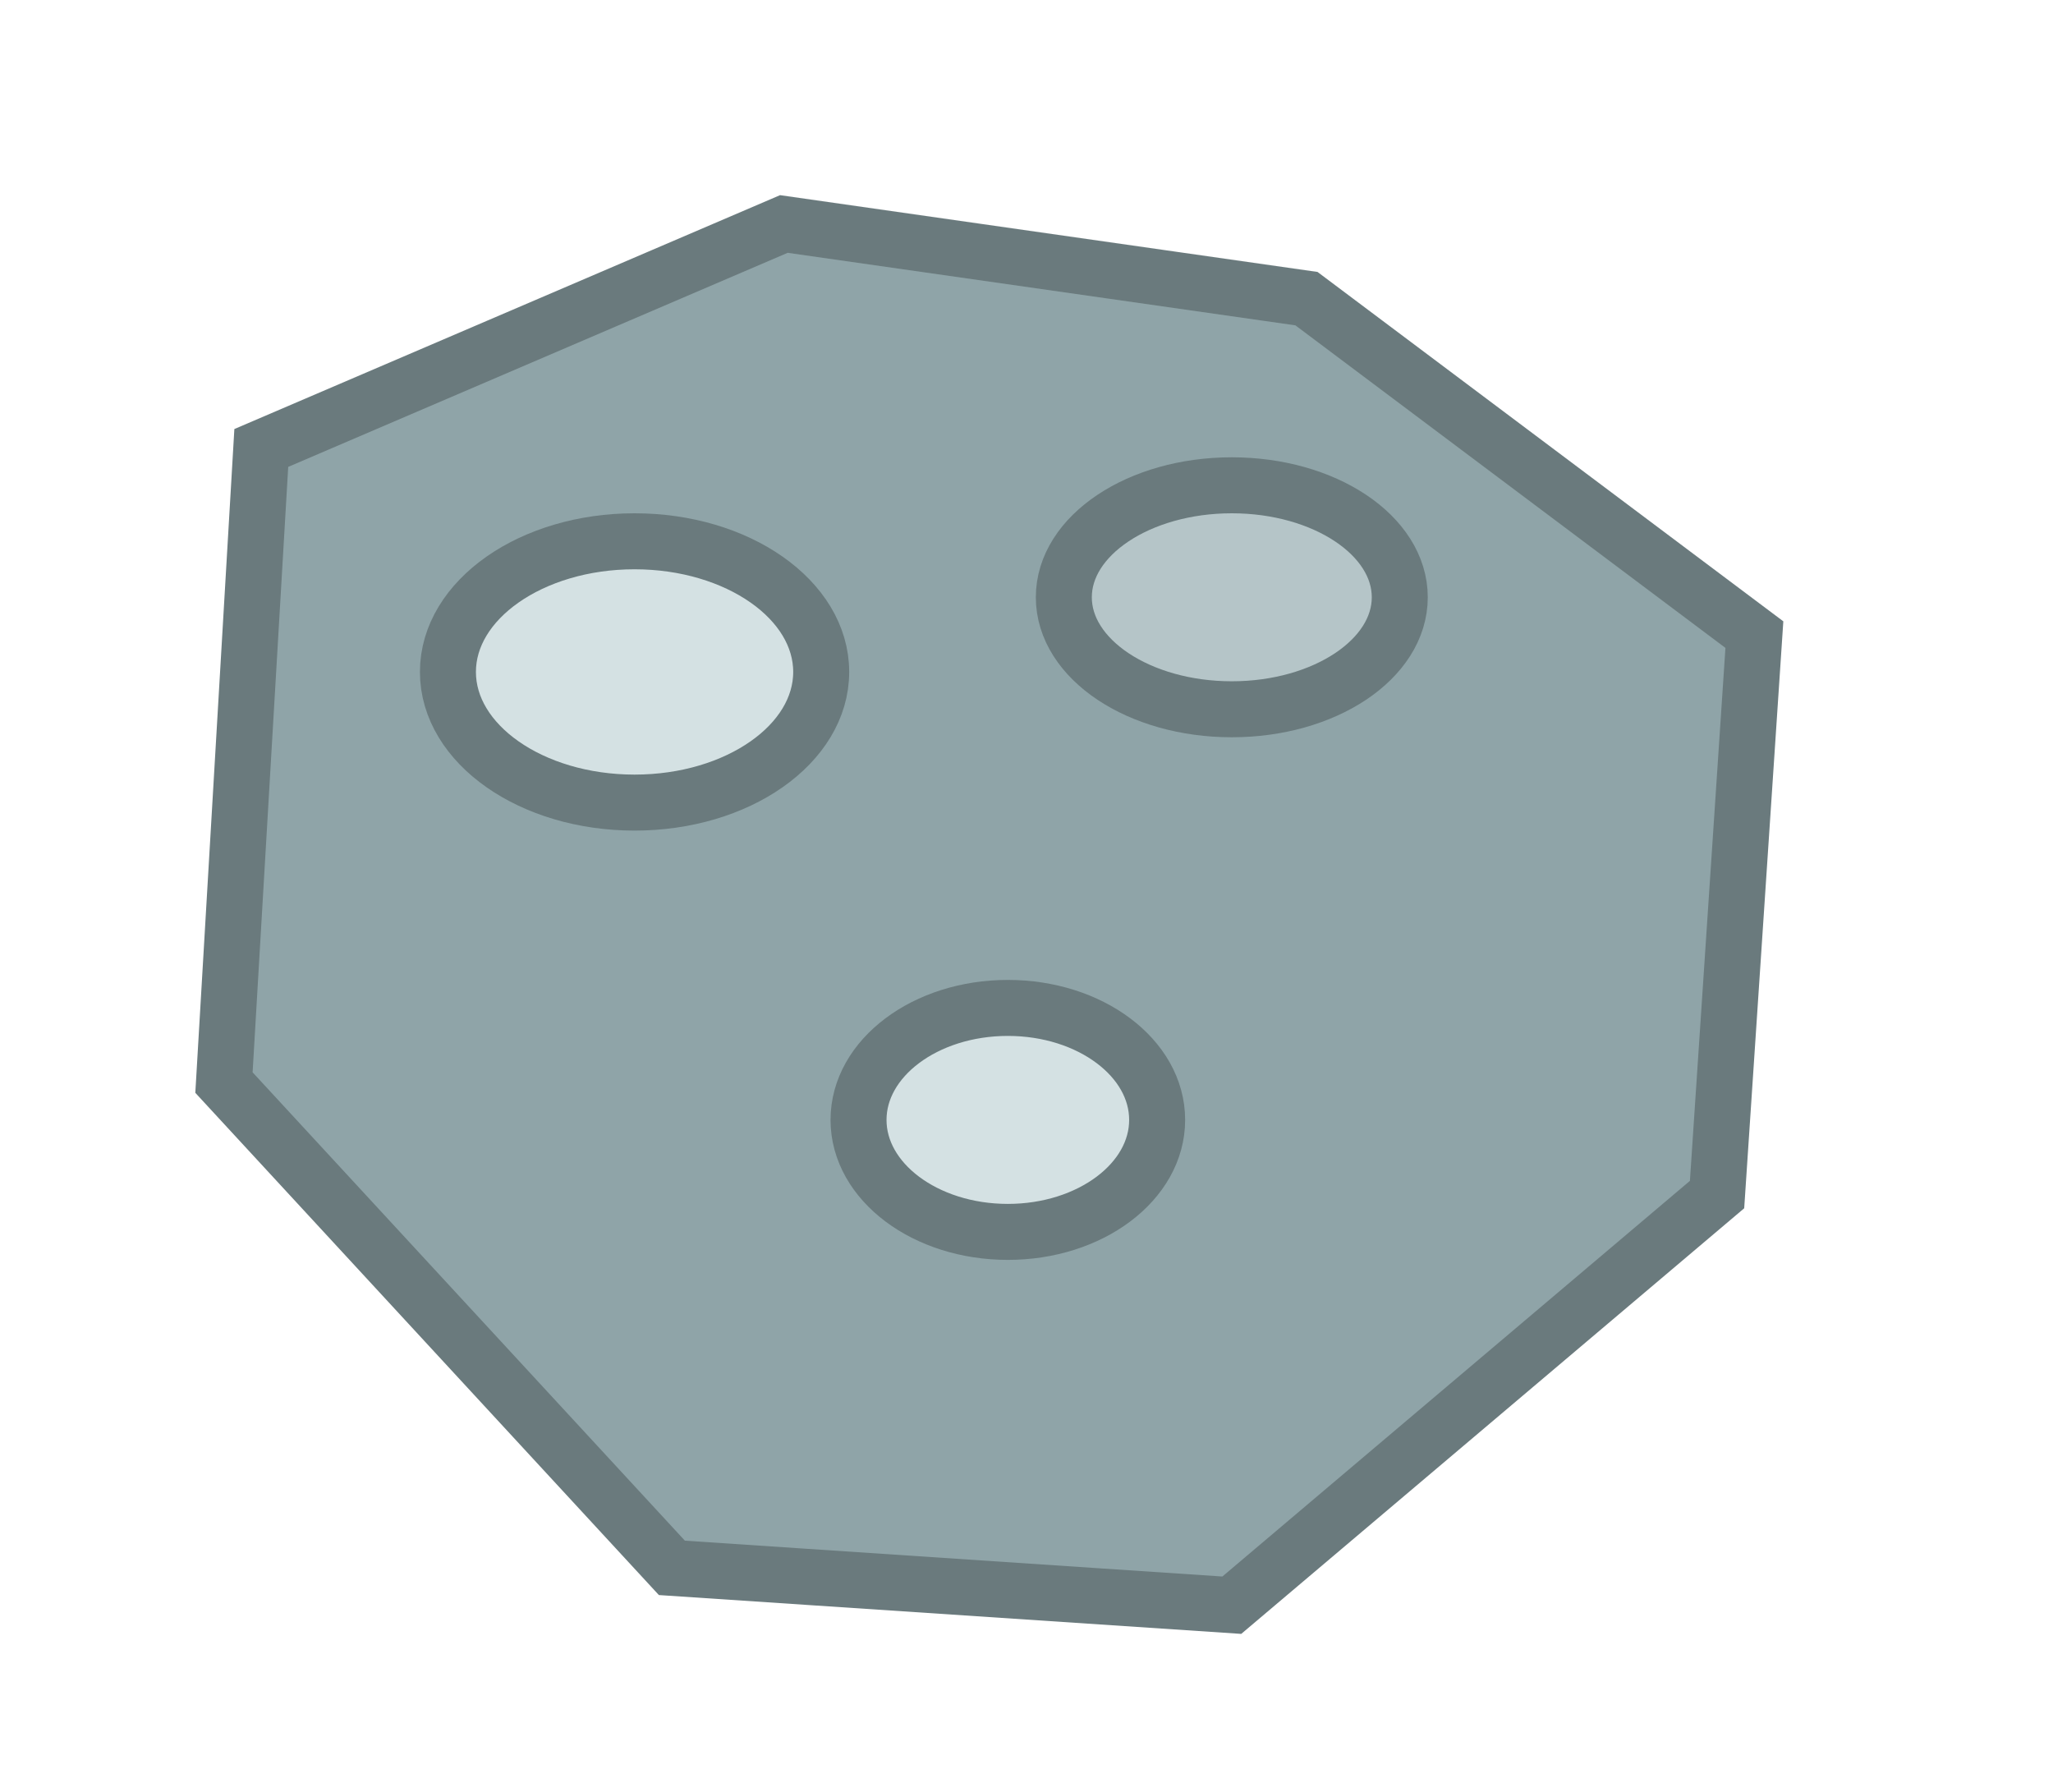
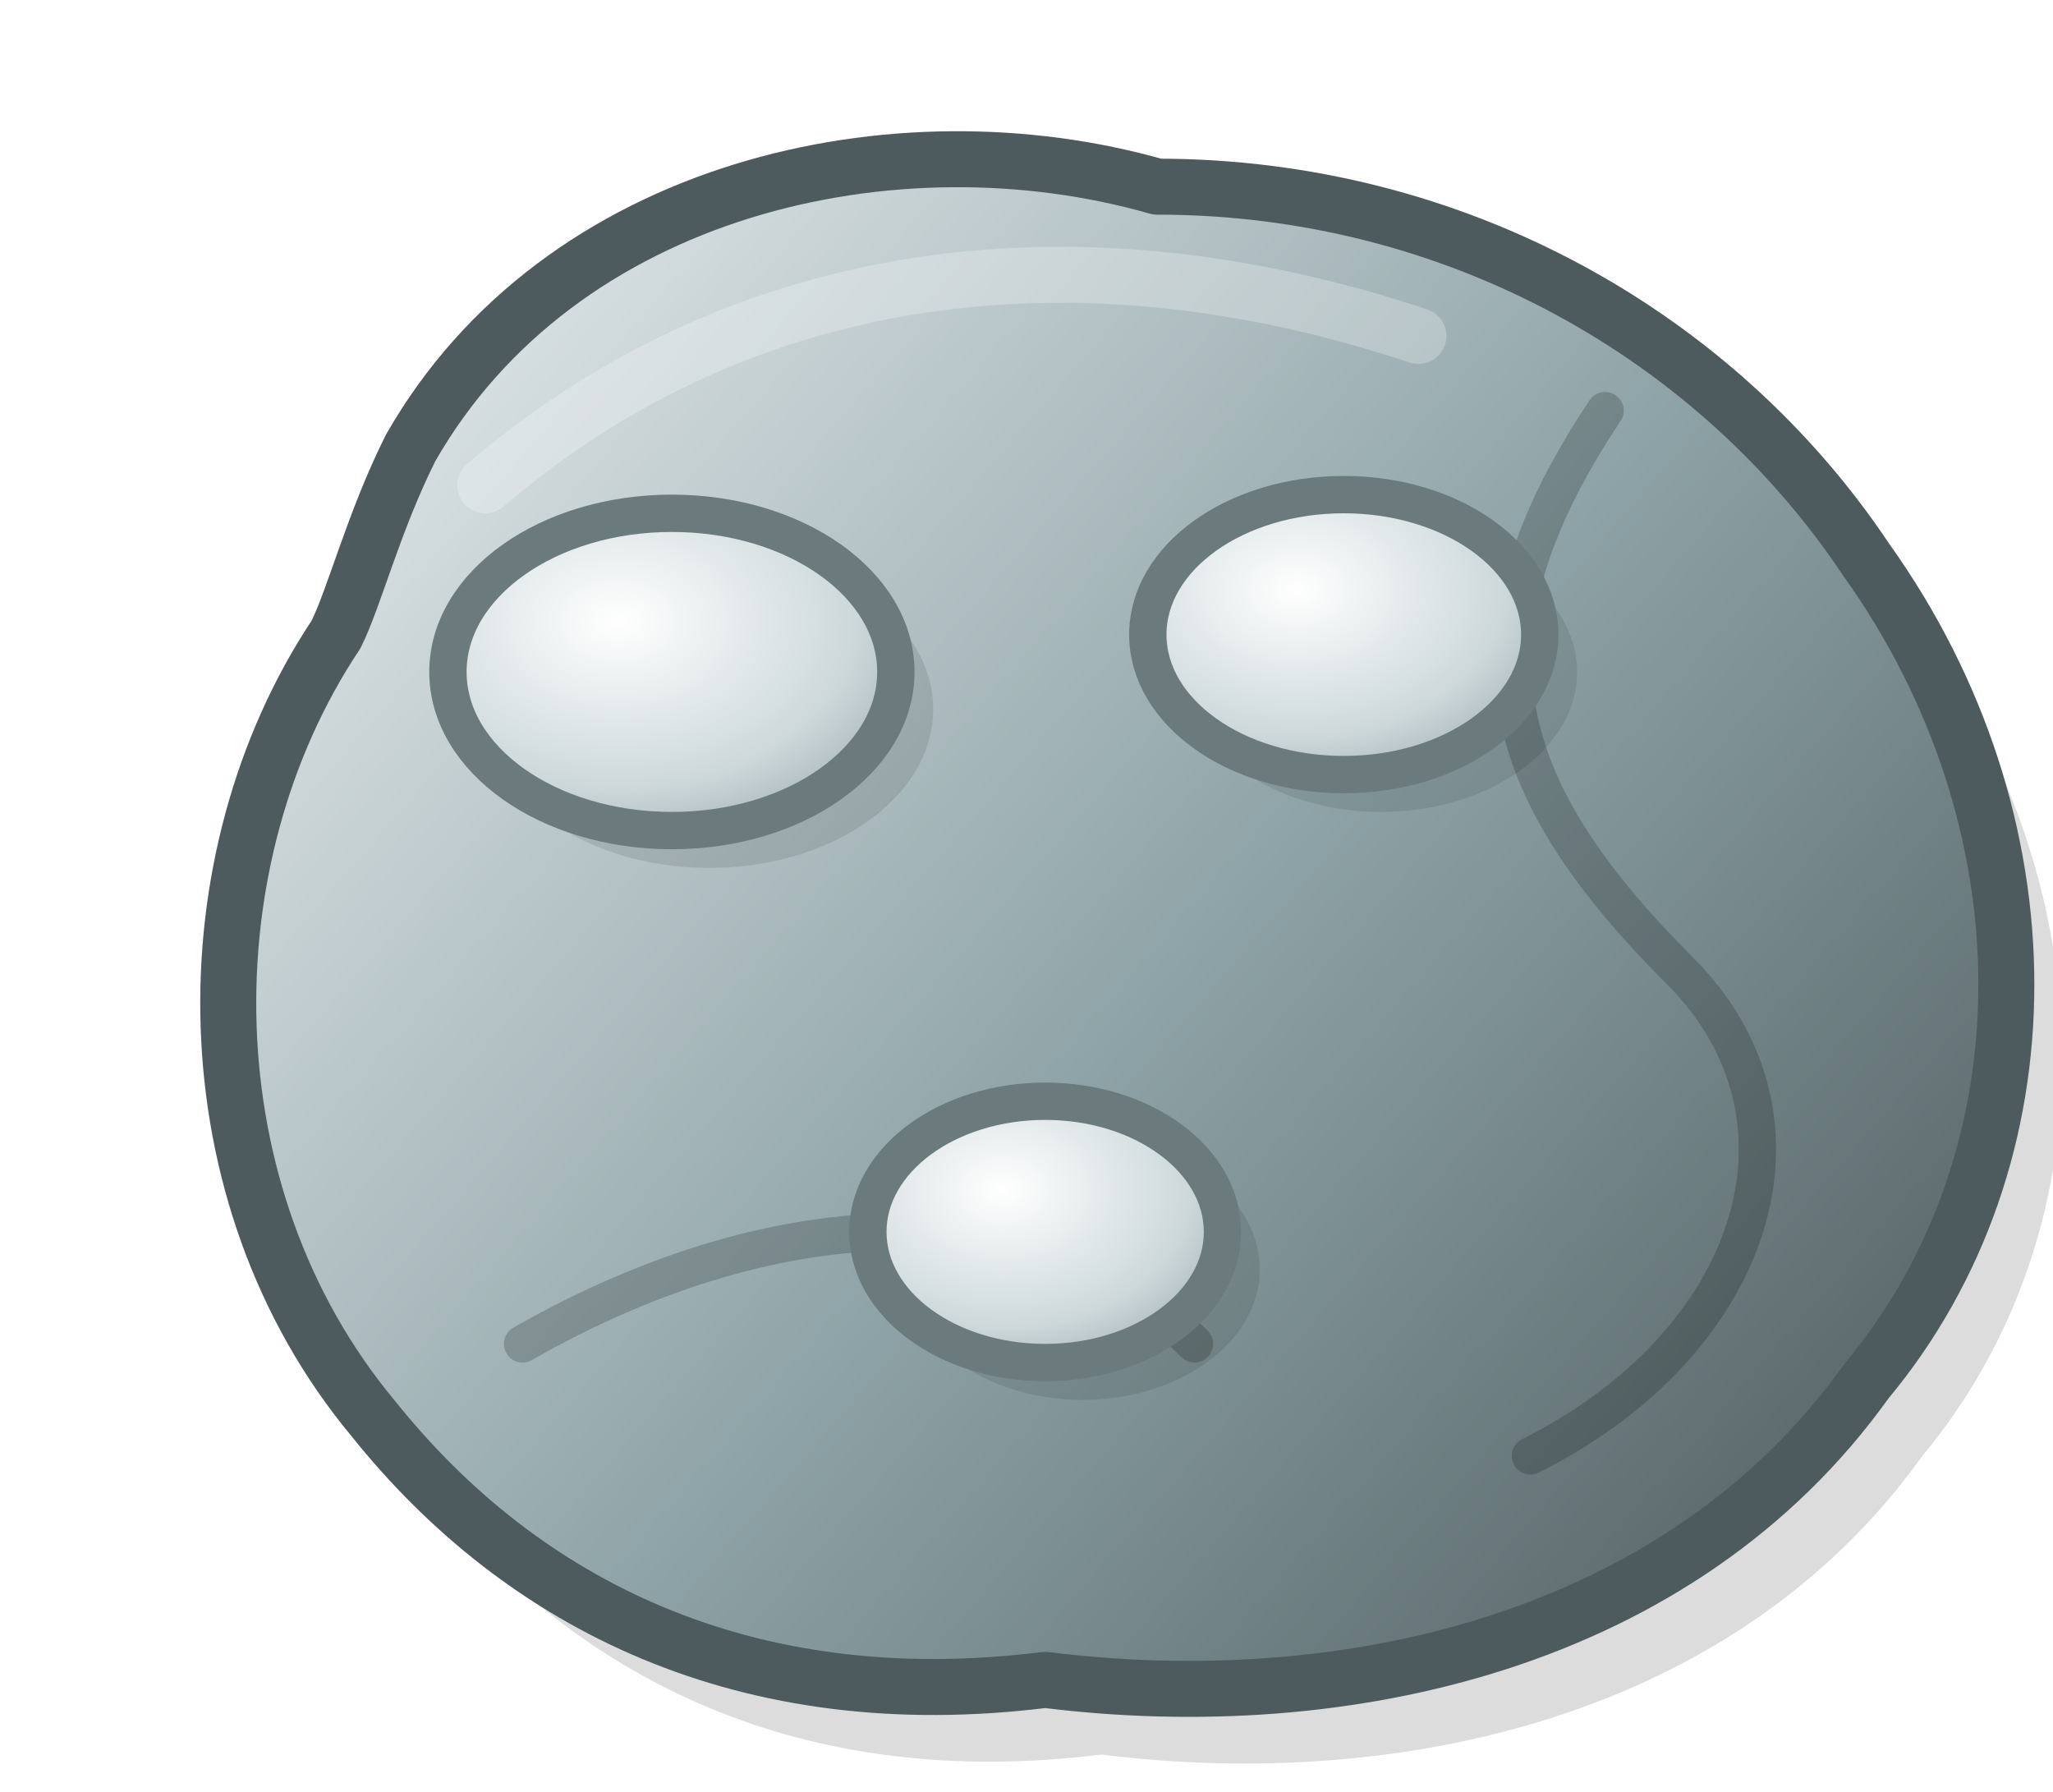
<svg xmlns="http://www.w3.org/2000/svg" width="110" height="96" viewBox="0 0 110 96">
-   <g fill="#8fa4a8" stroke="#6a7a7d" stroke-width="3">
-     <path d="M14 24 L42 12 L70 16 L94 34 L92 64 L66 86 L36 84 L12 58 Z" />
-     <ellipse cx="34" cy="36" rx="10" ry="7" fill="#d4e1e3" />
-     <ellipse cx="66" cy="32" rx="9" ry="6" fill="#b5c5c8" />
-     <ellipse cx="54" cy="60" rx="8" ry="6" fill="#d4e1e3" />
+   <defs>
+     <linearGradient id="asteroid10Body" x1="10" y1="10" x2="102" y2="90" gradientUnits="userSpaceOnUse">
+       <stop offset="0" stop-color="#f1f4f6" />
+       <stop offset="0.55" stop-color="#8fa4a8" />
+       <stop offset="1" stop-color="#4e5b5e" />
+     </linearGradient>
+     <radialGradient id="asteroid10Crater" cx="38%" cy="34%" r="88%">
+       <stop offset="0" stop-color="#ffffff" />
+       <stop offset="0.6" stop-color="#cdd8db" />
+       <stop offset="1" stop-color="#8c9b9e" />
+     </radialGradient>
+   </defs>
+   <g stroke="#4e5b5e" stroke-width="3" stroke-linejoin="round" stroke-linecap="round">
+     <path d="M22 24 C30 10 48 6 62 10 C78 10 92 18 100 30 C110 44 110 62 100 74 C90 88 72 92 56 90 C40 92 28 86 20 76 C10 64 10 46 18 34 C19 32 20 28 22 24 Z" fill="rgba(0,0,0,0.14)" stroke="none" transform="translate(3 4)" />
+     <path d="M22 24 C30 10 48 6 62 10 C78 10 92 18 100 30 C110 44 110 62 100 74 C90 88 72 92 56 90 C40 92 28 86 20 76 C10 64 10 46 18 34 C19 32 20 28 22 24 Z" fill="url(#asteroid10Body)" />
+     <path d="M26 26 C40 14 58 12 76 18" fill="none" stroke="rgba(255,255,255,0.26)" stroke-width="3" />
+     <g stroke="#0f1415" stroke-opacity="0.22" stroke-width="2" fill="none">
+       <path d="M86 22 C78 34 80 42 90 52 C98 60 94 72 82 78" />
+       <path d="M28 72 C42 64 56 64 64 72" />
+     </g>
+     <g stroke="#6a7a7d" stroke-width="2">
+       <ellipse cx="36" cy="36" rx="12" ry="8.5" fill="rgba(0,0,0,0.10)" stroke="none" transform="translate(2 2)" />
+       <ellipse cx="36" cy="36" rx="12" ry="8.5" fill="url(#asteroid10Crater)" />
+       <ellipse cx="72" cy="34" rx="10.5" ry="7.5" fill="rgba(0,0,0,0.10)" stroke="none" transform="translate(2 2)" />
+       <ellipse cx="72" cy="34" rx="10.5" ry="7.5" fill="url(#asteroid10Crater)" />
+       <ellipse cx="56" cy="66" rx="9.5" ry="7" fill="rgba(0,0,0,0.10)" stroke="none" transform="translate(2 2)" />
+       <ellipse cx="56" cy="66" rx="9.5" ry="7" fill="url(#asteroid10Crater)" />
+     </g>
  </g>
</svg>
